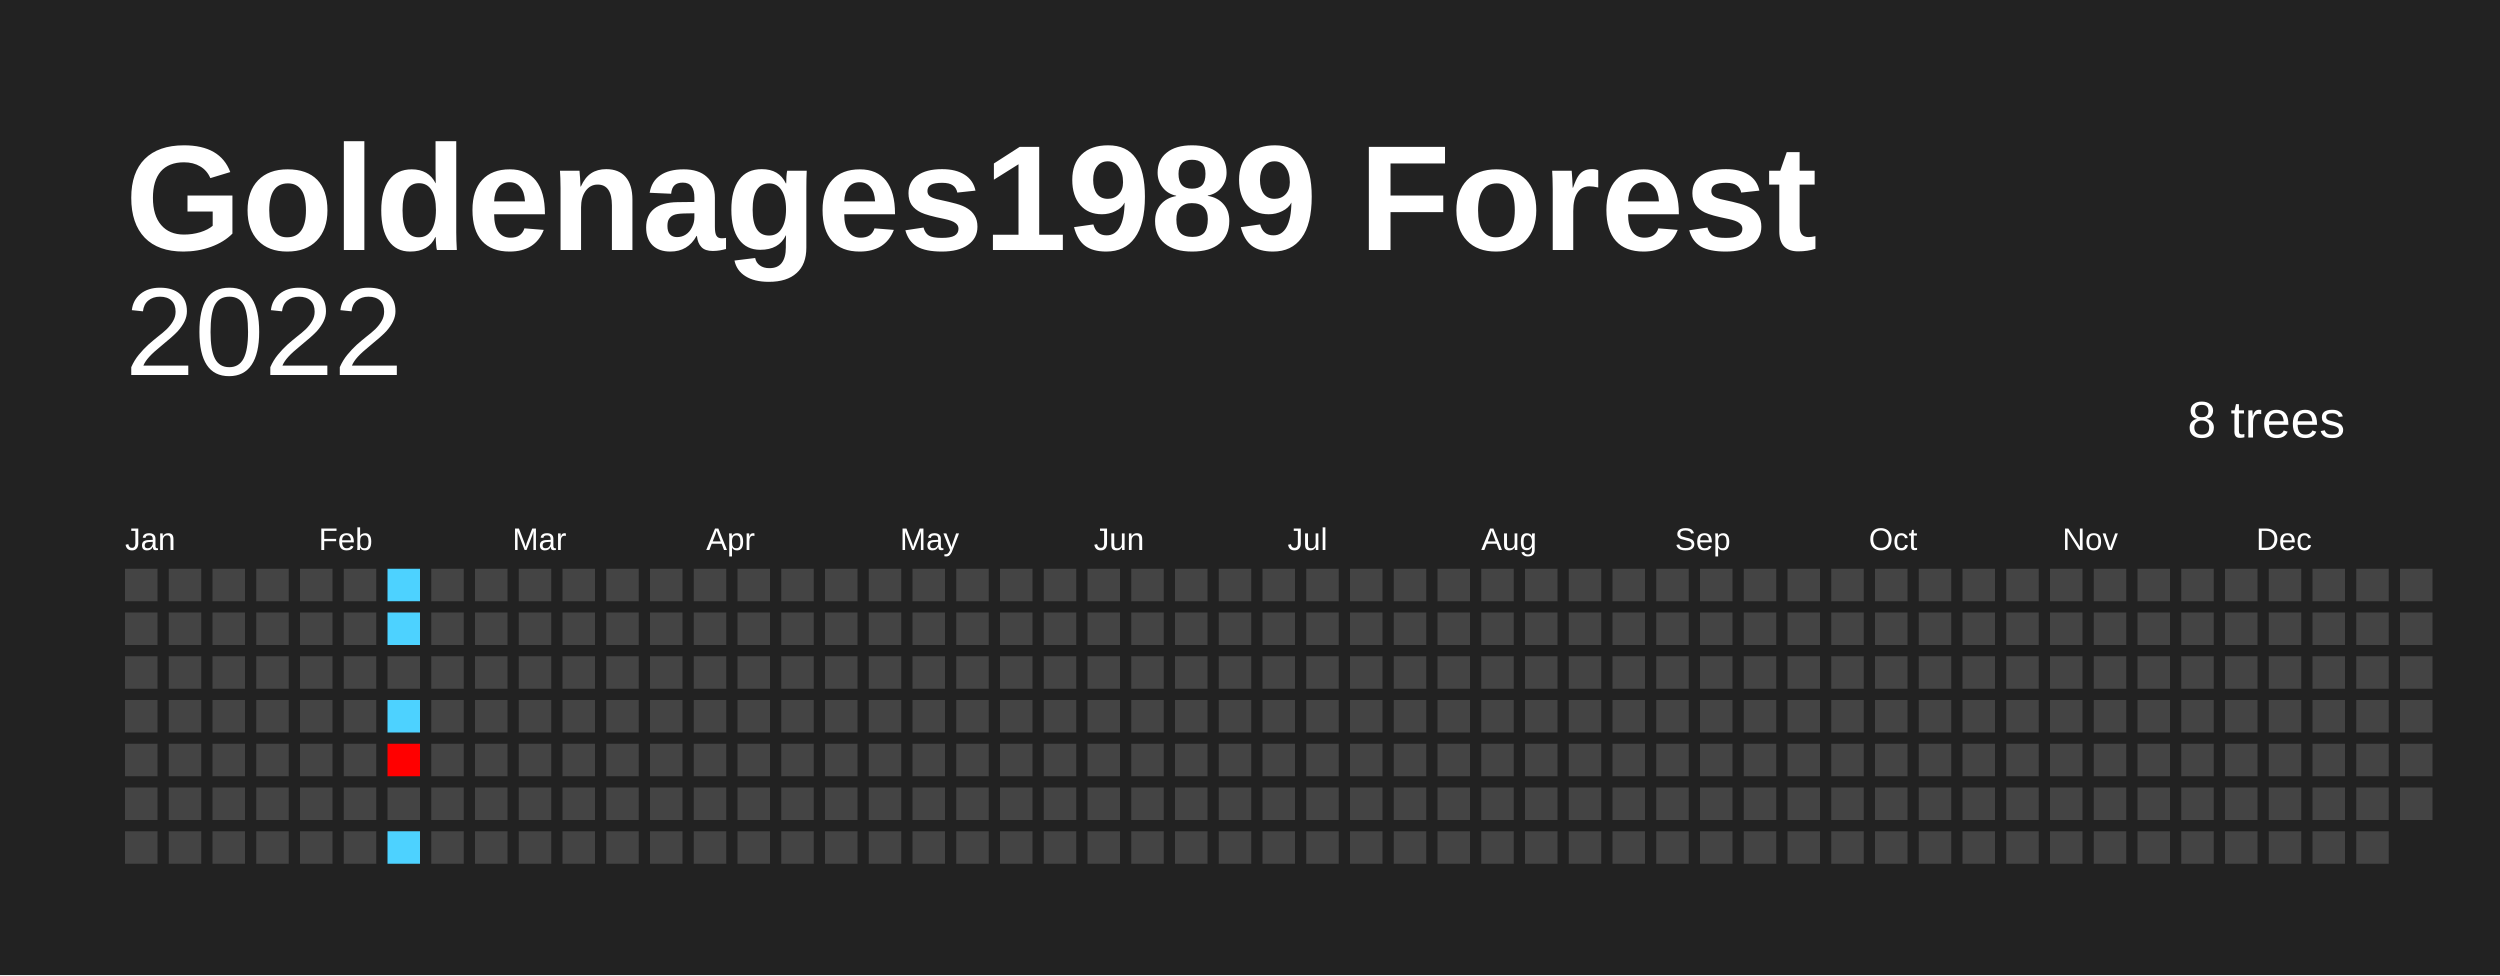
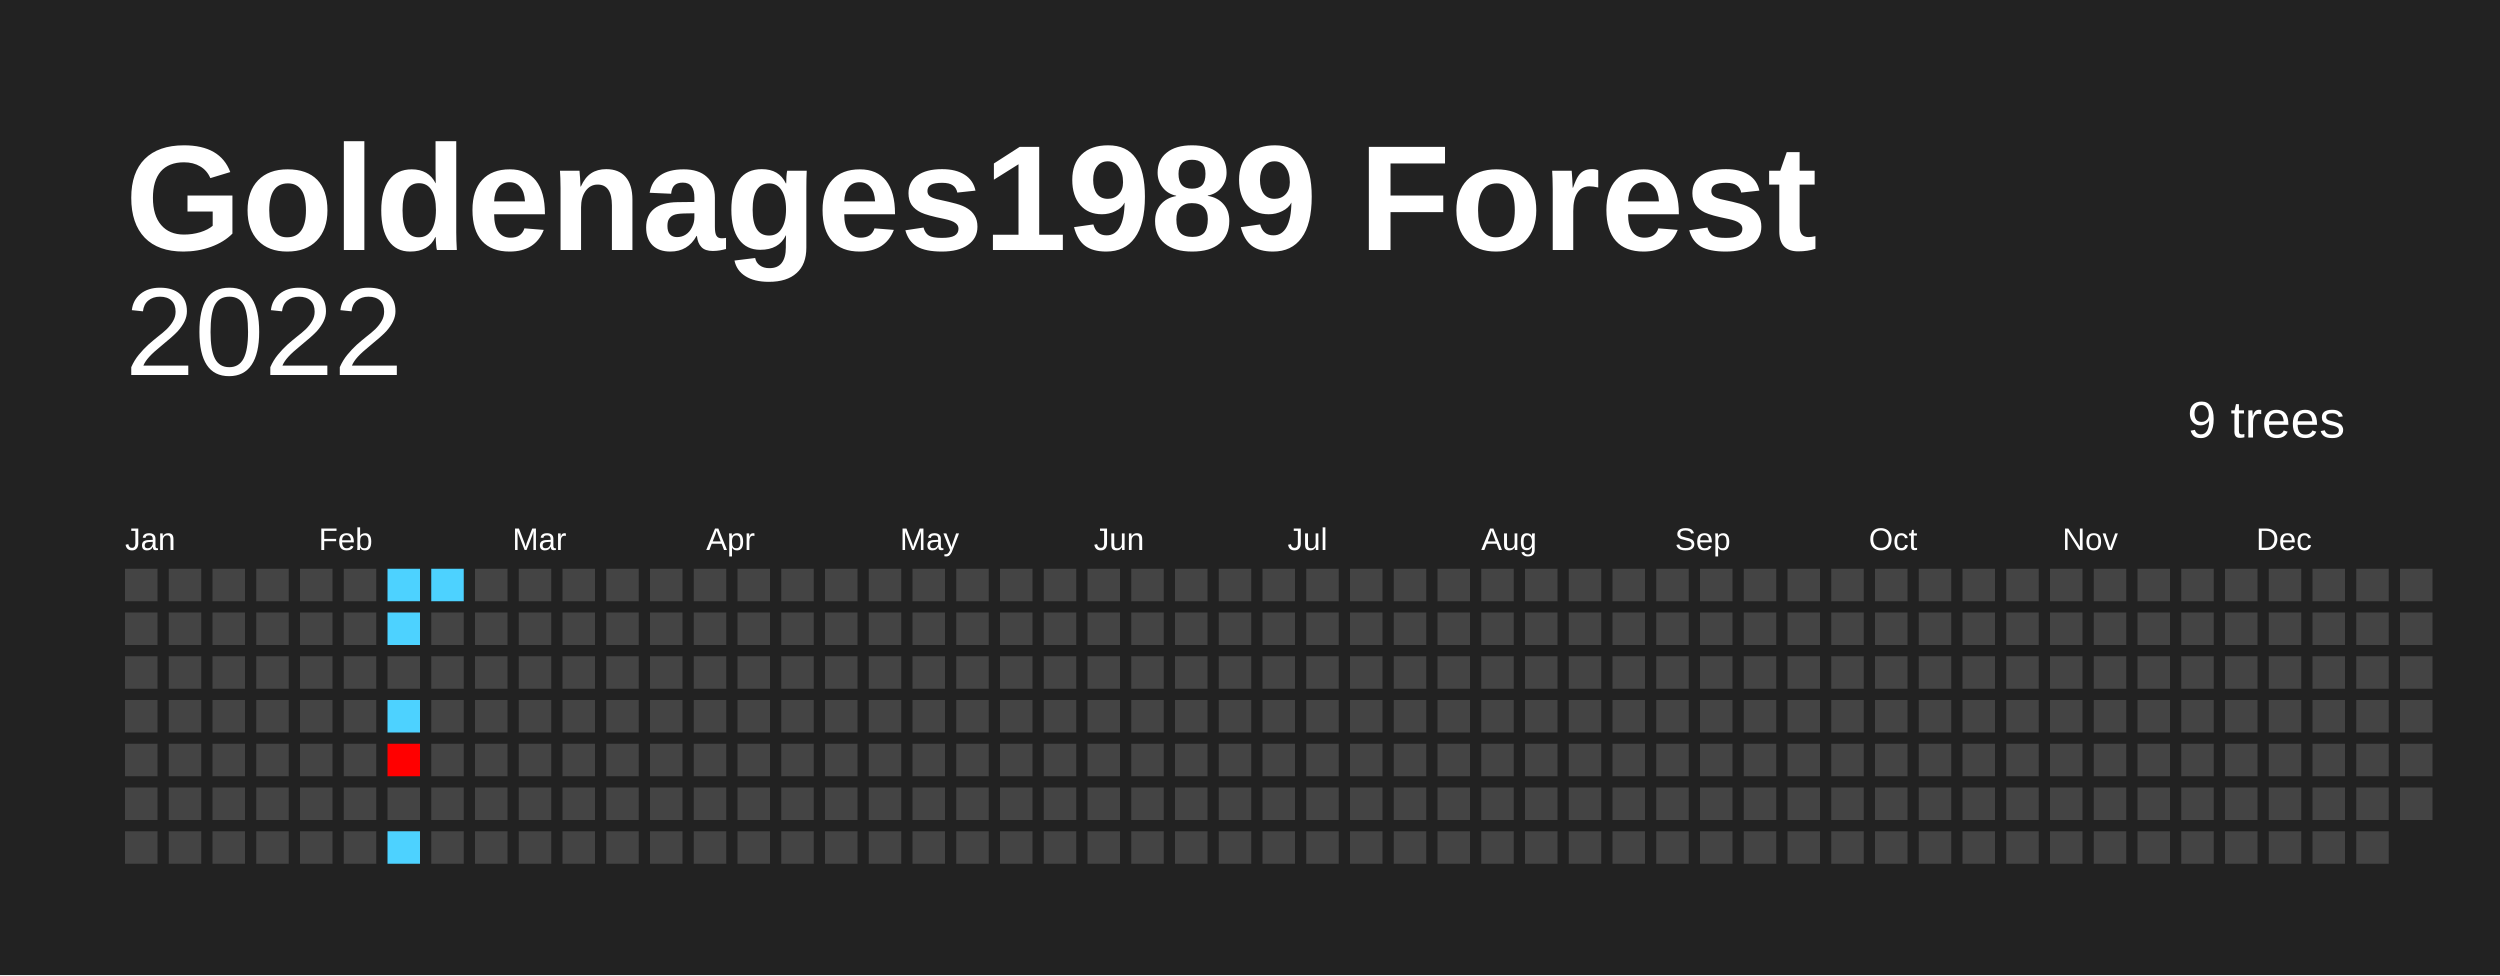
<svg xmlns="http://www.w3.org/2000/svg" baseProfile="full" height="78mm" version="1.1" viewBox="0,0,200,78" width="200mm">
  <defs />
  <rect fill="#222222" height="78" width="200" x="0" y="0" />
  <text fill="#FFFFFF" style="font-size:12px; font-family:Arial; font-weight:bold;" x="10" y="20">Goldenages1989 Forest</text>
  <text alignment-baseline="hanging" fill="#FFFFFF" style="font-size:10.0px; font-family:Arial;" x="10" y="30">2022</text>
-   <text alignment-baseline="hanging" fill="#FFFFFF" style="font-size:4.125px; font-family:Arial;" x="175" y="35">8 trees</text>
+   <text alignment-baseline="hanging" fill="#FFFFFF" style="font-size:4.125px; font-family:Arial;" x="175" y="35">9 trees</text>
  <text fill="#FFFFFF" style="font-size:2.5px; font-family:Arial" x="10.0" y="44">Jan</text>
  <text fill="#FFFFFF" style="font-size:2.5px; font-family:Arial" x="25.5" y="44">Feb</text>
  <text fill="#FFFFFF" style="font-size:2.5px; font-family:Arial" x="41.0" y="44">Mar</text>
  <text fill="#FFFFFF" style="font-size:2.5px; font-family:Arial" x="56.5" y="44">Apr</text>
  <text fill="#FFFFFF" style="font-size:2.5px; font-family:Arial" x="72.0" y="44">May</text>
  <text fill="#FFFFFF" style="font-size:2.5px; font-family:Arial" x="87.5" y="44">Jun</text>
  <text fill="#FFFFFF" style="font-size:2.5px; font-family:Arial" x="103.0" y="44">Jul</text>
  <text fill="#FFFFFF" style="font-size:2.5px; font-family:Arial" x="118.5" y="44">Aug</text>
  <text fill="#FFFFFF" style="font-size:2.5px; font-family:Arial" x="134.0" y="44">Sep</text>
  <text fill="#FFFFFF" style="font-size:2.5px; font-family:Arial" x="149.5" y="44">Oct</text>
  <text fill="#FFFFFF" style="font-size:2.5px; font-family:Arial" x="165.0" y="44">Nov</text>
  <text fill="#FFFFFF" style="font-size:2.5px; font-family:Arial" x="180.5" y="44">Dec</text>
  <rect fill="#444444" height="2.6" width="2.6" x="10.0" y="45.5" />
  <rect fill="#444444" height="2.6" width="2.6" x="10.0" y="49.0" />
  <rect fill="#444444" height="2.6" width="2.6" x="10.0" y="52.5" />
  <rect fill="#444444" height="2.6" width="2.6" x="10.0" y="56.0" />
  <rect fill="#444444" height="2.6" width="2.6" x="10.0" y="59.5" />
  <rect fill="#444444" height="2.6" width="2.6" x="10.0" y="63.0" />
  <rect fill="#444444" height="2.6" width="2.6" x="10.0" y="66.5" />
  <rect fill="#444444" height="2.6" width="2.6" x="13.5" y="45.5" />
  <rect fill="#444444" height="2.6" width="2.6" x="13.5" y="49.0" />
  <rect fill="#444444" height="2.6" width="2.6" x="13.5" y="52.5" />
  <rect fill="#444444" height="2.6" width="2.6" x="13.5" y="56.0" />
  <rect fill="#444444" height="2.6" width="2.6" x="13.5" y="59.5" />
  <rect fill="#444444" height="2.6" width="2.6" x="13.5" y="63.0" />
  <rect fill="#444444" height="2.6" width="2.6" x="13.5" y="66.5" />
  <rect fill="#444444" height="2.6" width="2.6" x="17.0" y="45.5" />
  <rect fill="#444444" height="2.6" width="2.6" x="17.0" y="49.0" />
  <rect fill="#444444" height="2.6" width="2.6" x="17.0" y="52.5" />
  <rect fill="#444444" height="2.6" width="2.6" x="17.0" y="56.0" />
  <rect fill="#444444" height="2.6" width="2.6" x="17.0" y="59.5" />
  <rect fill="#444444" height="2.6" width="2.6" x="17.0" y="63.0" />
  <rect fill="#444444" height="2.6" width="2.6" x="17.0" y="66.5" />
  <rect fill="#444444" height="2.6" width="2.6" x="20.5" y="45.5" />
  <rect fill="#444444" height="2.6" width="2.6" x="20.5" y="49.0" />
  <rect fill="#444444" height="2.6" width="2.6" x="20.5" y="52.5" />
  <rect fill="#444444" height="2.6" width="2.6" x="20.5" y="56.0" />
  <rect fill="#444444" height="2.6" width="2.6" x="20.5" y="59.5" />
  <rect fill="#444444" height="2.6" width="2.6" x="20.5" y="63.0" />
  <rect fill="#444444" height="2.6" width="2.6" x="20.5" y="66.5" />
  <rect fill="#444444" height="2.6" width="2.6" x="24.0" y="45.5" />
  <rect fill="#444444" height="2.6" width="2.6" x="24.0" y="49.0" />
  <rect fill="#444444" height="2.6" width="2.6" x="24.0" y="52.5" />
  <rect fill="#444444" height="2.6" width="2.6" x="24.0" y="56.0" />
  <rect fill="#444444" height="2.6" width="2.6" x="24.0" y="59.5" />
  <rect fill="#444444" height="2.6" width="2.6" x="24.0" y="63.0" />
  <rect fill="#444444" height="2.6" width="2.6" x="24.0" y="66.5" />
  <rect fill="#444444" height="2.6" width="2.6" x="27.5" y="45.5" />
  <rect fill="#444444" height="2.6" width="2.6" x="27.5" y="49.0" />
  <rect fill="#444444" height="2.6" width="2.6" x="27.5" y="52.5" />
  <rect fill="#444444" height="2.6" width="2.6" x="27.5" y="56.0" />
  <rect fill="#444444" height="2.6" width="2.6" x="27.5" y="59.5" />
  <rect fill="#444444" height="2.6" width="2.6" x="27.5" y="63.0" />
  <rect fill="#444444" height="2.6" width="2.6" x="27.5" y="66.5" />
  <rect fill="#4dd2ff" height="2.6" width="2.6" x="31.0" y="45.5" />
  <rect fill="#4dd2ff" height="2.6" width="2.6" x="31.0" y="49.0" />
  <rect fill="#444444" height="2.6" width="2.6" x="31.0" y="52.5" />
  <rect fill="#4dd2ff" height="2.6" width="2.6" x="31.0" y="56.0" />
  <rect fill="#ff0000" height="2.6" width="2.6" x="31.0" y="59.5" />
  <rect fill="#444444" height="2.6" width="2.6" x="31.0" y="63.0" />
  <rect fill="#4dd2ff" height="2.6" width="2.6" x="31.0" y="66.5" />
-   <rect fill="#444444" height="2.6" width="2.6" x="34.5" y="45.5" />
+   <rect fill="#4dd2ff" height="2.6" width="2.6" x="34.5" y="45.5" />
  <rect fill="#444444" height="2.6" width="2.6" x="34.5" y="49.0" />
  <rect fill="#444444" height="2.6" width="2.6" x="34.5" y="52.5" />
  <rect fill="#444444" height="2.6" width="2.6" x="34.5" y="56.0" />
  <rect fill="#444444" height="2.6" width="2.6" x="34.5" y="59.5" />
  <rect fill="#444444" height="2.6" width="2.6" x="34.5" y="63.0" />
  <rect fill="#444444" height="2.6" width="2.6" x="34.5" y="66.5" />
  <rect fill="#444444" height="2.6" width="2.6" x="38.0" y="45.5" />
  <rect fill="#444444" height="2.6" width="2.6" x="38.0" y="49.0" />
  <rect fill="#444444" height="2.6" width="2.6" x="38.0" y="52.5" />
  <rect fill="#444444" height="2.6" width="2.6" x="38.0" y="56.0" />
  <rect fill="#444444" height="2.6" width="2.6" x="38.0" y="59.5" />
  <rect fill="#444444" height="2.6" width="2.6" x="38.0" y="63.0" />
  <rect fill="#444444" height="2.6" width="2.6" x="38.0" y="66.5" />
  <rect fill="#444444" height="2.6" width="2.6" x="41.5" y="45.5" />
  <rect fill="#444444" height="2.6" width="2.6" x="41.5" y="49.0" />
  <rect fill="#444444" height="2.6" width="2.6" x="41.5" y="52.5" />
  <rect fill="#444444" height="2.6" width="2.6" x="41.5" y="56.0" />
  <rect fill="#444444" height="2.6" width="2.6" x="41.5" y="59.5" />
  <rect fill="#444444" height="2.6" width="2.6" x="41.5" y="63.0" />
  <rect fill="#444444" height="2.6" width="2.6" x="41.5" y="66.5" />
  <rect fill="#444444" height="2.6" width="2.6" x="45.0" y="45.5" />
  <rect fill="#444444" height="2.6" width="2.6" x="45.0" y="49.0" />
  <rect fill="#444444" height="2.6" width="2.6" x="45.0" y="52.5" />
  <rect fill="#444444" height="2.6" width="2.6" x="45.0" y="56.0" />
  <rect fill="#444444" height="2.6" width="2.6" x="45.0" y="59.5" />
  <rect fill="#444444" height="2.6" width="2.6" x="45.0" y="63.0" />
  <rect fill="#444444" height="2.6" width="2.6" x="45.0" y="66.5" />
  <rect fill="#444444" height="2.6" width="2.6" x="48.5" y="45.5" />
  <rect fill="#444444" height="2.6" width="2.6" x="48.5" y="49.0" />
  <rect fill="#444444" height="2.6" width="2.6" x="48.5" y="52.5" />
  <rect fill="#444444" height="2.6" width="2.6" x="48.5" y="56.0" />
  <rect fill="#444444" height="2.6" width="2.6" x="48.5" y="59.5" />
  <rect fill="#444444" height="2.6" width="2.6" x="48.5" y="63.0" />
  <rect fill="#444444" height="2.6" width="2.6" x="48.5" y="66.5" />
  <rect fill="#444444" height="2.6" width="2.6" x="52.0" y="45.5" />
  <rect fill="#444444" height="2.6" width="2.6" x="52.0" y="49.0" />
  <rect fill="#444444" height="2.6" width="2.6" x="52.0" y="52.5" />
  <rect fill="#444444" height="2.6" width="2.6" x="52.0" y="56.0" />
  <rect fill="#444444" height="2.6" width="2.6" x="52.0" y="59.5" />
  <rect fill="#444444" height="2.6" width="2.6" x="52.0" y="63.0" />
  <rect fill="#444444" height="2.6" width="2.6" x="52.0" y="66.5" />
  <rect fill="#444444" height="2.6" width="2.6" x="55.5" y="45.5" />
  <rect fill="#444444" height="2.6" width="2.6" x="55.5" y="49.0" />
  <rect fill="#444444" height="2.6" width="2.6" x="55.5" y="52.5" />
  <rect fill="#444444" height="2.6" width="2.6" x="55.5" y="56.0" />
  <rect fill="#444444" height="2.6" width="2.6" x="55.5" y="59.5" />
  <rect fill="#444444" height="2.6" width="2.6" x="55.5" y="63.0" />
  <rect fill="#444444" height="2.6" width="2.6" x="55.5" y="66.5" />
  <rect fill="#444444" height="2.6" width="2.6" x="59.0" y="45.5" />
  <rect fill="#444444" height="2.6" width="2.6" x="59.0" y="49.0" />
  <rect fill="#444444" height="2.6" width="2.6" x="59.0" y="52.5" />
  <rect fill="#444444" height="2.6" width="2.6" x="59.0" y="56.0" />
  <rect fill="#444444" height="2.6" width="2.6" x="59.0" y="59.5" />
  <rect fill="#444444" height="2.6" width="2.6" x="59.0" y="63.0" />
  <rect fill="#444444" height="2.6" width="2.6" x="59.0" y="66.5" />
  <rect fill="#444444" height="2.6" width="2.6" x="62.5" y="45.5" />
  <rect fill="#444444" height="2.6" width="2.6" x="62.5" y="49.0" />
  <rect fill="#444444" height="2.6" width="2.6" x="62.5" y="52.5" />
  <rect fill="#444444" height="2.6" width="2.6" x="62.5" y="56.0" />
  <rect fill="#444444" height="2.6" width="2.6" x="62.5" y="59.5" />
  <rect fill="#444444" height="2.6" width="2.6" x="62.5" y="63.0" />
  <rect fill="#444444" height="2.6" width="2.6" x="62.5" y="66.5" />
  <rect fill="#444444" height="2.6" width="2.6" x="66.0" y="45.5" />
  <rect fill="#444444" height="2.6" width="2.6" x="66.0" y="49.0" />
  <rect fill="#444444" height="2.6" width="2.6" x="66.0" y="52.5" />
  <rect fill="#444444" height="2.6" width="2.6" x="66.0" y="56.0" />
  <rect fill="#444444" height="2.6" width="2.6" x="66.0" y="59.5" />
  <rect fill="#444444" height="2.6" width="2.6" x="66.0" y="63.0" />
  <rect fill="#444444" height="2.6" width="2.6" x="66.0" y="66.5" />
  <rect fill="#444444" height="2.6" width="2.6" x="69.5" y="45.5" />
  <rect fill="#444444" height="2.6" width="2.6" x="69.5" y="49.0" />
  <rect fill="#444444" height="2.6" width="2.6" x="69.5" y="52.5" />
  <rect fill="#444444" height="2.6" width="2.6" x="69.5" y="56.0" />
  <rect fill="#444444" height="2.6" width="2.6" x="69.5" y="59.5" />
  <rect fill="#444444" height="2.6" width="2.6" x="69.5" y="63.0" />
  <rect fill="#444444" height="2.6" width="2.6" x="69.5" y="66.5" />
  <rect fill="#444444" height="2.6" width="2.6" x="73.0" y="45.5" />
  <rect fill="#444444" height="2.6" width="2.6" x="73.0" y="49.0" />
  <rect fill="#444444" height="2.6" width="2.6" x="73.0" y="52.5" />
  <rect fill="#444444" height="2.6" width="2.6" x="73.0" y="56.0" />
  <rect fill="#444444" height="2.6" width="2.6" x="73.0" y="59.5" />
  <rect fill="#444444" height="2.6" width="2.6" x="73.0" y="63.0" />
  <rect fill="#444444" height="2.6" width="2.6" x="73.0" y="66.5" />
  <rect fill="#444444" height="2.6" width="2.6" x="76.5" y="45.5" />
  <rect fill="#444444" height="2.6" width="2.6" x="76.5" y="49.0" />
  <rect fill="#444444" height="2.6" width="2.6" x="76.5" y="52.5" />
  <rect fill="#444444" height="2.6" width="2.6" x="76.5" y="56.0" />
  <rect fill="#444444" height="2.6" width="2.6" x="76.5" y="59.5" />
  <rect fill="#444444" height="2.6" width="2.6" x="76.5" y="63.0" />
  <rect fill="#444444" height="2.6" width="2.6" x="76.5" y="66.5" />
  <rect fill="#444444" height="2.6" width="2.6" x="80.0" y="45.5" />
  <rect fill="#444444" height="2.6" width="2.6" x="80.0" y="49.0" />
  <rect fill="#444444" height="2.6" width="2.6" x="80.0" y="52.5" />
  <rect fill="#444444" height="2.6" width="2.6" x="80.0" y="56.0" />
  <rect fill="#444444" height="2.6" width="2.6" x="80.0" y="59.5" />
  <rect fill="#444444" height="2.6" width="2.6" x="80.0" y="63.0" />
  <rect fill="#444444" height="2.6" width="2.6" x="80.0" y="66.5" />
  <rect fill="#444444" height="2.6" width="2.6" x="83.5" y="45.5" />
  <rect fill="#444444" height="2.6" width="2.6" x="83.5" y="49.0" />
  <rect fill="#444444" height="2.6" width="2.6" x="83.5" y="52.5" />
  <rect fill="#444444" height="2.6" width="2.6" x="83.5" y="56.0" />
  <rect fill="#444444" height="2.6" width="2.6" x="83.5" y="59.5" />
  <rect fill="#444444" height="2.6" width="2.6" x="83.5" y="63.0" />
  <rect fill="#444444" height="2.6" width="2.6" x="83.5" y="66.5" />
  <rect fill="#444444" height="2.6" width="2.6" x="87.0" y="45.5" />
  <rect fill="#444444" height="2.6" width="2.6" x="87.0" y="49.0" />
  <rect fill="#444444" height="2.6" width="2.6" x="87.0" y="52.5" />
  <rect fill="#444444" height="2.6" width="2.6" x="87.0" y="56.0" />
  <rect fill="#444444" height="2.6" width="2.6" x="87.0" y="59.5" />
  <rect fill="#444444" height="2.6" width="2.6" x="87.0" y="63.0" />
  <rect fill="#444444" height="2.6" width="2.6" x="87.0" y="66.5" />
  <rect fill="#444444" height="2.6" width="2.6" x="90.5" y="45.5" />
  <rect fill="#444444" height="2.6" width="2.6" x="90.5" y="49.0" />
  <rect fill="#444444" height="2.6" width="2.6" x="90.5" y="52.5" />
  <rect fill="#444444" height="2.6" width="2.6" x="90.5" y="56.0" />
  <rect fill="#444444" height="2.6" width="2.6" x="90.5" y="59.5" />
  <rect fill="#444444" height="2.6" width="2.6" x="90.5" y="63.0" />
  <rect fill="#444444" height="2.6" width="2.6" x="90.5" y="66.5" />
  <rect fill="#444444" height="2.6" width="2.6" x="94.0" y="45.5" />
  <rect fill="#444444" height="2.6" width="2.6" x="94.0" y="49.0" />
  <rect fill="#444444" height="2.6" width="2.6" x="94.0" y="52.5" />
  <rect fill="#444444" height="2.6" width="2.6" x="94.0" y="56.0" />
  <rect fill="#444444" height="2.6" width="2.6" x="94.0" y="59.5" />
  <rect fill="#444444" height="2.6" width="2.6" x="94.0" y="63.0" />
  <rect fill="#444444" height="2.6" width="2.6" x="94.0" y="66.5" />
  <rect fill="#444444" height="2.6" width="2.6" x="97.5" y="45.5" />
  <rect fill="#444444" height="2.6" width="2.6" x="97.5" y="49.0" />
  <rect fill="#444444" height="2.6" width="2.6" x="97.5" y="52.5" />
  <rect fill="#444444" height="2.6" width="2.6" x="97.5" y="56.0" />
  <rect fill="#444444" height="2.6" width="2.6" x="97.5" y="59.5" />
  <rect fill="#444444" height="2.6" width="2.6" x="97.5" y="63.0" />
  <rect fill="#444444" height="2.6" width="2.6" x="97.5" y="66.5" />
  <rect fill="#444444" height="2.6" width="2.6" x="101.0" y="45.5" />
  <rect fill="#444444" height="2.6" width="2.6" x="101.0" y="49.0" />
  <rect fill="#444444" height="2.6" width="2.6" x="101.0" y="52.5" />
  <rect fill="#444444" height="2.6" width="2.6" x="101.0" y="56.0" />
  <rect fill="#444444" height="2.6" width="2.6" x="101.0" y="59.5" />
  <rect fill="#444444" height="2.6" width="2.6" x="101.0" y="63.0" />
  <rect fill="#444444" height="2.6" width="2.6" x="101.0" y="66.5" />
  <rect fill="#444444" height="2.6" width="2.6" x="104.5" y="45.5" />
  <rect fill="#444444" height="2.6" width="2.6" x="104.5" y="49.0" />
  <rect fill="#444444" height="2.6" width="2.6" x="104.5" y="52.5" />
  <rect fill="#444444" height="2.6" width="2.6" x="104.5" y="56.0" />
  <rect fill="#444444" height="2.6" width="2.6" x="104.5" y="59.5" />
  <rect fill="#444444" height="2.6" width="2.6" x="104.5" y="63.0" />
  <rect fill="#444444" height="2.6" width="2.6" x="104.5" y="66.5" />
  <rect fill="#444444" height="2.6" width="2.6" x="108.0" y="45.5" />
  <rect fill="#444444" height="2.6" width="2.6" x="108.0" y="49.0" />
  <rect fill="#444444" height="2.6" width="2.6" x="108.0" y="52.5" />
  <rect fill="#444444" height="2.6" width="2.6" x="108.0" y="56.0" />
  <rect fill="#444444" height="2.6" width="2.6" x="108.0" y="59.5" />
  <rect fill="#444444" height="2.6" width="2.6" x="108.0" y="63.0" />
  <rect fill="#444444" height="2.6" width="2.6" x="108.0" y="66.5" />
  <rect fill="#444444" height="2.6" width="2.6" x="111.5" y="45.5" />
  <rect fill="#444444" height="2.6" width="2.6" x="111.5" y="49.0" />
  <rect fill="#444444" height="2.6" width="2.6" x="111.5" y="52.5" />
  <rect fill="#444444" height="2.6" width="2.6" x="111.5" y="56.0" />
  <rect fill="#444444" height="2.6" width="2.6" x="111.5" y="59.5" />
  <rect fill="#444444" height="2.6" width="2.6" x="111.5" y="63.0" />
  <rect fill="#444444" height="2.6" width="2.6" x="111.5" y="66.5" />
  <rect fill="#444444" height="2.6" width="2.6" x="115.0" y="45.5" />
  <rect fill="#444444" height="2.6" width="2.6" x="115.0" y="49.0" />
  <rect fill="#444444" height="2.6" width="2.6" x="115.0" y="52.5" />
  <rect fill="#444444" height="2.6" width="2.6" x="115.0" y="56.0" />
  <rect fill="#444444" height="2.6" width="2.6" x="115.0" y="59.5" />
  <rect fill="#444444" height="2.6" width="2.6" x="115.0" y="63.0" />
  <rect fill="#444444" height="2.6" width="2.6" x="115.0" y="66.5" />
  <rect fill="#444444" height="2.6" width="2.6" x="118.5" y="45.5" />
  <rect fill="#444444" height="2.6" width="2.6" x="118.5" y="49.0" />
  <rect fill="#444444" height="2.6" width="2.6" x="118.5" y="52.5" />
  <rect fill="#444444" height="2.6" width="2.6" x="118.5" y="56.0" />
  <rect fill="#444444" height="2.6" width="2.6" x="118.5" y="59.5" />
  <rect fill="#444444" height="2.6" width="2.6" x="118.5" y="63.0" />
  <rect fill="#444444" height="2.6" width="2.6" x="118.5" y="66.5" />
  <rect fill="#444444" height="2.6" width="2.6" x="122.0" y="45.5" />
  <rect fill="#444444" height="2.6" width="2.6" x="122.0" y="49.0" />
  <rect fill="#444444" height="2.6" width="2.6" x="122.0" y="52.5" />
  <rect fill="#444444" height="2.6" width="2.6" x="122.0" y="56.0" />
  <rect fill="#444444" height="2.6" width="2.6" x="122.0" y="59.5" />
  <rect fill="#444444" height="2.6" width="2.6" x="122.0" y="63.0" />
  <rect fill="#444444" height="2.6" width="2.6" x="122.0" y="66.5" />
  <rect fill="#444444" height="2.6" width="2.6" x="125.5" y="45.5" />
  <rect fill="#444444" height="2.6" width="2.6" x="125.5" y="49.0" />
  <rect fill="#444444" height="2.6" width="2.6" x="125.5" y="52.5" />
  <rect fill="#444444" height="2.6" width="2.6" x="125.5" y="56.0" />
  <rect fill="#444444" height="2.6" width="2.6" x="125.5" y="59.5" />
  <rect fill="#444444" height="2.6" width="2.6" x="125.5" y="63.0" />
  <rect fill="#444444" height="2.6" width="2.6" x="125.5" y="66.5" />
  <rect fill="#444444" height="2.6" width="2.6" x="129.0" y="45.5" />
  <rect fill="#444444" height="2.6" width="2.6" x="129.0" y="49.0" />
  <rect fill="#444444" height="2.6" width="2.6" x="129.0" y="52.5" />
  <rect fill="#444444" height="2.6" width="2.6" x="129.0" y="56.0" />
  <rect fill="#444444" height="2.6" width="2.6" x="129.0" y="59.5" />
  <rect fill="#444444" height="2.6" width="2.6" x="129.0" y="63.0" />
  <rect fill="#444444" height="2.6" width="2.6" x="129.0" y="66.5" />
  <rect fill="#444444" height="2.6" width="2.6" x="132.5" y="45.5" />
  <rect fill="#444444" height="2.6" width="2.6" x="132.5" y="49.0" />
  <rect fill="#444444" height="2.6" width="2.6" x="132.5" y="52.5" />
  <rect fill="#444444" height="2.6" width="2.6" x="132.5" y="56.0" />
  <rect fill="#444444" height="2.6" width="2.6" x="132.5" y="59.5" />
  <rect fill="#444444" height="2.6" width="2.6" x="132.5" y="63.0" />
  <rect fill="#444444" height="2.6" width="2.6" x="132.5" y="66.5" />
  <rect fill="#444444" height="2.6" width="2.6" x="136.0" y="45.5" />
  <rect fill="#444444" height="2.6" width="2.6" x="136.0" y="49.0" />
  <rect fill="#444444" height="2.6" width="2.6" x="136.0" y="52.5" />
  <rect fill="#444444" height="2.6" width="2.6" x="136.0" y="56.0" />
  <rect fill="#444444" height="2.6" width="2.6" x="136.0" y="59.5" />
  <rect fill="#444444" height="2.6" width="2.6" x="136.0" y="63.0" />
  <rect fill="#444444" height="2.6" width="2.6" x="136.0" y="66.5" />
  <rect fill="#444444" height="2.6" width="2.6" x="139.5" y="45.5" />
  <rect fill="#444444" height="2.6" width="2.6" x="139.5" y="49.0" />
  <rect fill="#444444" height="2.6" width="2.6" x="139.5" y="52.5" />
  <rect fill="#444444" height="2.6" width="2.6" x="139.5" y="56.0" />
  <rect fill="#444444" height="2.6" width="2.6" x="139.5" y="59.5" />
  <rect fill="#444444" height="2.6" width="2.6" x="139.5" y="63.0" />
  <rect fill="#444444" height="2.6" width="2.6" x="139.5" y="66.5" />
  <rect fill="#444444" height="2.6" width="2.6" x="143.0" y="45.5" />
  <rect fill="#444444" height="2.6" width="2.6" x="143.0" y="49.0" />
  <rect fill="#444444" height="2.6" width="2.6" x="143.0" y="52.5" />
  <rect fill="#444444" height="2.6" width="2.6" x="143.0" y="56.0" />
  <rect fill="#444444" height="2.6" width="2.6" x="143.0" y="59.5" />
  <rect fill="#444444" height="2.6" width="2.6" x="143.0" y="63.0" />
  <rect fill="#444444" height="2.6" width="2.6" x="143.0" y="66.5" />
  <rect fill="#444444" height="2.6" width="2.6" x="146.5" y="45.5" />
  <rect fill="#444444" height="2.6" width="2.6" x="146.5" y="49.0" />
  <rect fill="#444444" height="2.6" width="2.6" x="146.5" y="52.5" />
  <rect fill="#444444" height="2.6" width="2.6" x="146.5" y="56.0" />
  <rect fill="#444444" height="2.6" width="2.6" x="146.5" y="59.5" />
  <rect fill="#444444" height="2.6" width="2.6" x="146.5" y="63.0" />
  <rect fill="#444444" height="2.6" width="2.6" x="146.5" y="66.5" />
  <rect fill="#444444" height="2.6" width="2.6" x="150.0" y="45.5" />
  <rect fill="#444444" height="2.6" width="2.6" x="150.0" y="49.0" />
  <rect fill="#444444" height="2.6" width="2.6" x="150.0" y="52.5" />
  <rect fill="#444444" height="2.6" width="2.6" x="150.0" y="56.0" />
  <rect fill="#444444" height="2.6" width="2.6" x="150.0" y="59.5" />
  <rect fill="#444444" height="2.6" width="2.6" x="150.0" y="63.0" />
  <rect fill="#444444" height="2.6" width="2.6" x="150.0" y="66.5" />
  <rect fill="#444444" height="2.6" width="2.6" x="153.5" y="45.5" />
  <rect fill="#444444" height="2.6" width="2.6" x="153.5" y="49.0" />
  <rect fill="#444444" height="2.6" width="2.6" x="153.5" y="52.5" />
  <rect fill="#444444" height="2.6" width="2.6" x="153.5" y="56.0" />
  <rect fill="#444444" height="2.6" width="2.6" x="153.5" y="59.5" />
  <rect fill="#444444" height="2.6" width="2.6" x="153.5" y="63.0" />
  <rect fill="#444444" height="2.6" width="2.6" x="153.5" y="66.5" />
  <rect fill="#444444" height="2.6" width="2.6" x="157.0" y="45.5" />
  <rect fill="#444444" height="2.6" width="2.6" x="157.0" y="49.0" />
  <rect fill="#444444" height="2.6" width="2.6" x="157.0" y="52.5" />
  <rect fill="#444444" height="2.6" width="2.6" x="157.0" y="56.0" />
  <rect fill="#444444" height="2.6" width="2.6" x="157.0" y="59.5" />
  <rect fill="#444444" height="2.6" width="2.6" x="157.0" y="63.0" />
  <rect fill="#444444" height="2.6" width="2.6" x="157.0" y="66.5" />
  <rect fill="#444444" height="2.6" width="2.6" x="160.5" y="45.5" />
  <rect fill="#444444" height="2.6" width="2.6" x="160.5" y="49.0" />
  <rect fill="#444444" height="2.6" width="2.6" x="160.5" y="52.5" />
  <rect fill="#444444" height="2.6" width="2.6" x="160.5" y="56.0" />
  <rect fill="#444444" height="2.6" width="2.6" x="160.5" y="59.5" />
  <rect fill="#444444" height="2.6" width="2.6" x="160.5" y="63.0" />
  <rect fill="#444444" height="2.6" width="2.6" x="160.5" y="66.5" />
  <rect fill="#444444" height="2.6" width="2.6" x="164.0" y="45.5" />
  <rect fill="#444444" height="2.6" width="2.6" x="164.0" y="49.0" />
  <rect fill="#444444" height="2.6" width="2.6" x="164.0" y="52.5" />
  <rect fill="#444444" height="2.6" width="2.6" x="164.0" y="56.0" />
  <rect fill="#444444" height="2.6" width="2.6" x="164.0" y="59.5" />
  <rect fill="#444444" height="2.6" width="2.6" x="164.0" y="63.0" />
  <rect fill="#444444" height="2.6" width="2.6" x="164.0" y="66.5" />
  <rect fill="#444444" height="2.6" width="2.6" x="167.5" y="45.5" />
  <rect fill="#444444" height="2.6" width="2.6" x="167.5" y="49.0" />
  <rect fill="#444444" height="2.6" width="2.6" x="167.5" y="52.5" />
  <rect fill="#444444" height="2.6" width="2.6" x="167.5" y="56.0" />
  <rect fill="#444444" height="2.6" width="2.6" x="167.5" y="59.5" />
  <rect fill="#444444" height="2.6" width="2.6" x="167.5" y="63.0" />
  <rect fill="#444444" height="2.6" width="2.6" x="167.5" y="66.5" />
  <rect fill="#444444" height="2.6" width="2.6" x="171.0" y="45.5" />
  <rect fill="#444444" height="2.6" width="2.6" x="171.0" y="49.0" />
  <rect fill="#444444" height="2.6" width="2.6" x="171.0" y="52.5" />
  <rect fill="#444444" height="2.6" width="2.6" x="171.0" y="56.0" />
  <rect fill="#444444" height="2.6" width="2.6" x="171.0" y="59.5" />
  <rect fill="#444444" height="2.6" width="2.6" x="171.0" y="63.0" />
  <rect fill="#444444" height="2.6" width="2.6" x="171.0" y="66.5" />
  <rect fill="#444444" height="2.6" width="2.6" x="174.5" y="45.5" />
  <rect fill="#444444" height="2.6" width="2.6" x="174.5" y="49.0" />
  <rect fill="#444444" height="2.6" width="2.6" x="174.5" y="52.5" />
  <rect fill="#444444" height="2.6" width="2.6" x="174.5" y="56.0" />
  <rect fill="#444444" height="2.6" width="2.6" x="174.5" y="59.5" />
  <rect fill="#444444" height="2.6" width="2.6" x="174.5" y="63.0" />
  <rect fill="#444444" height="2.6" width="2.6" x="174.5" y="66.5" />
  <rect fill="#444444" height="2.6" width="2.6" x="178.0" y="45.5" />
  <rect fill="#444444" height="2.6" width="2.6" x="178.0" y="49.0" />
  <rect fill="#444444" height="2.6" width="2.6" x="178.0" y="52.5" />
  <rect fill="#444444" height="2.6" width="2.6" x="178.0" y="56.0" />
  <rect fill="#444444" height="2.6" width="2.6" x="178.0" y="59.5" />
  <rect fill="#444444" height="2.6" width="2.6" x="178.0" y="63.0" />
  <rect fill="#444444" height="2.6" width="2.6" x="178.0" y="66.5" />
  <rect fill="#444444" height="2.6" width="2.6" x="181.5" y="45.5" />
  <rect fill="#444444" height="2.6" width="2.6" x="181.5" y="49.0" />
  <rect fill="#444444" height="2.6" width="2.6" x="181.5" y="52.5" />
  <rect fill="#444444" height="2.6" width="2.6" x="181.5" y="56.0" />
  <rect fill="#444444" height="2.6" width="2.6" x="181.5" y="59.5" />
  <rect fill="#444444" height="2.6" width="2.6" x="181.5" y="63.0" />
  <rect fill="#444444" height="2.6" width="2.6" x="181.5" y="66.5" />
  <rect fill="#444444" height="2.6" width="2.6" x="185.0" y="45.5" />
  <rect fill="#444444" height="2.6" width="2.6" x="185.0" y="49.0" />
  <rect fill="#444444" height="2.6" width="2.6" x="185.0" y="52.5" />
  <rect fill="#444444" height="2.6" width="2.6" x="185.0" y="56.0" />
  <rect fill="#444444" height="2.6" width="2.6" x="185.0" y="59.5" />
  <rect fill="#444444" height="2.6" width="2.6" x="185.0" y="63.0" />
  <rect fill="#444444" height="2.6" width="2.6" x="185.0" y="66.5" />
  <rect fill="#444444" height="2.6" width="2.6" x="188.5" y="45.5" />
  <rect fill="#444444" height="2.6" width="2.6" x="188.5" y="49.0" />
  <rect fill="#444444" height="2.6" width="2.6" x="188.5" y="52.5" />
  <rect fill="#444444" height="2.6" width="2.6" x="188.5" y="56.0" />
  <rect fill="#444444" height="2.6" width="2.6" x="188.5" y="59.5" />
  <rect fill="#444444" height="2.6" width="2.6" x="188.5" y="63.0" />
  <rect fill="#444444" height="2.6" width="2.6" x="188.5" y="66.5" />
  <rect fill="#444444" height="2.6" width="2.6" x="192.0" y="45.5" />
  <rect fill="#444444" height="2.6" width="2.6" x="192.0" y="49.0" />
  <rect fill="#444444" height="2.6" width="2.6" x="192.0" y="52.5" />
  <rect fill="#444444" height="2.6" width="2.6" x="192.0" y="56.0" />
  <rect fill="#444444" height="2.6" width="2.6" x="192.0" y="59.5" />
  <rect fill="#444444" height="2.6" width="2.6" x="192.0" y="63.0" />
</svg>
